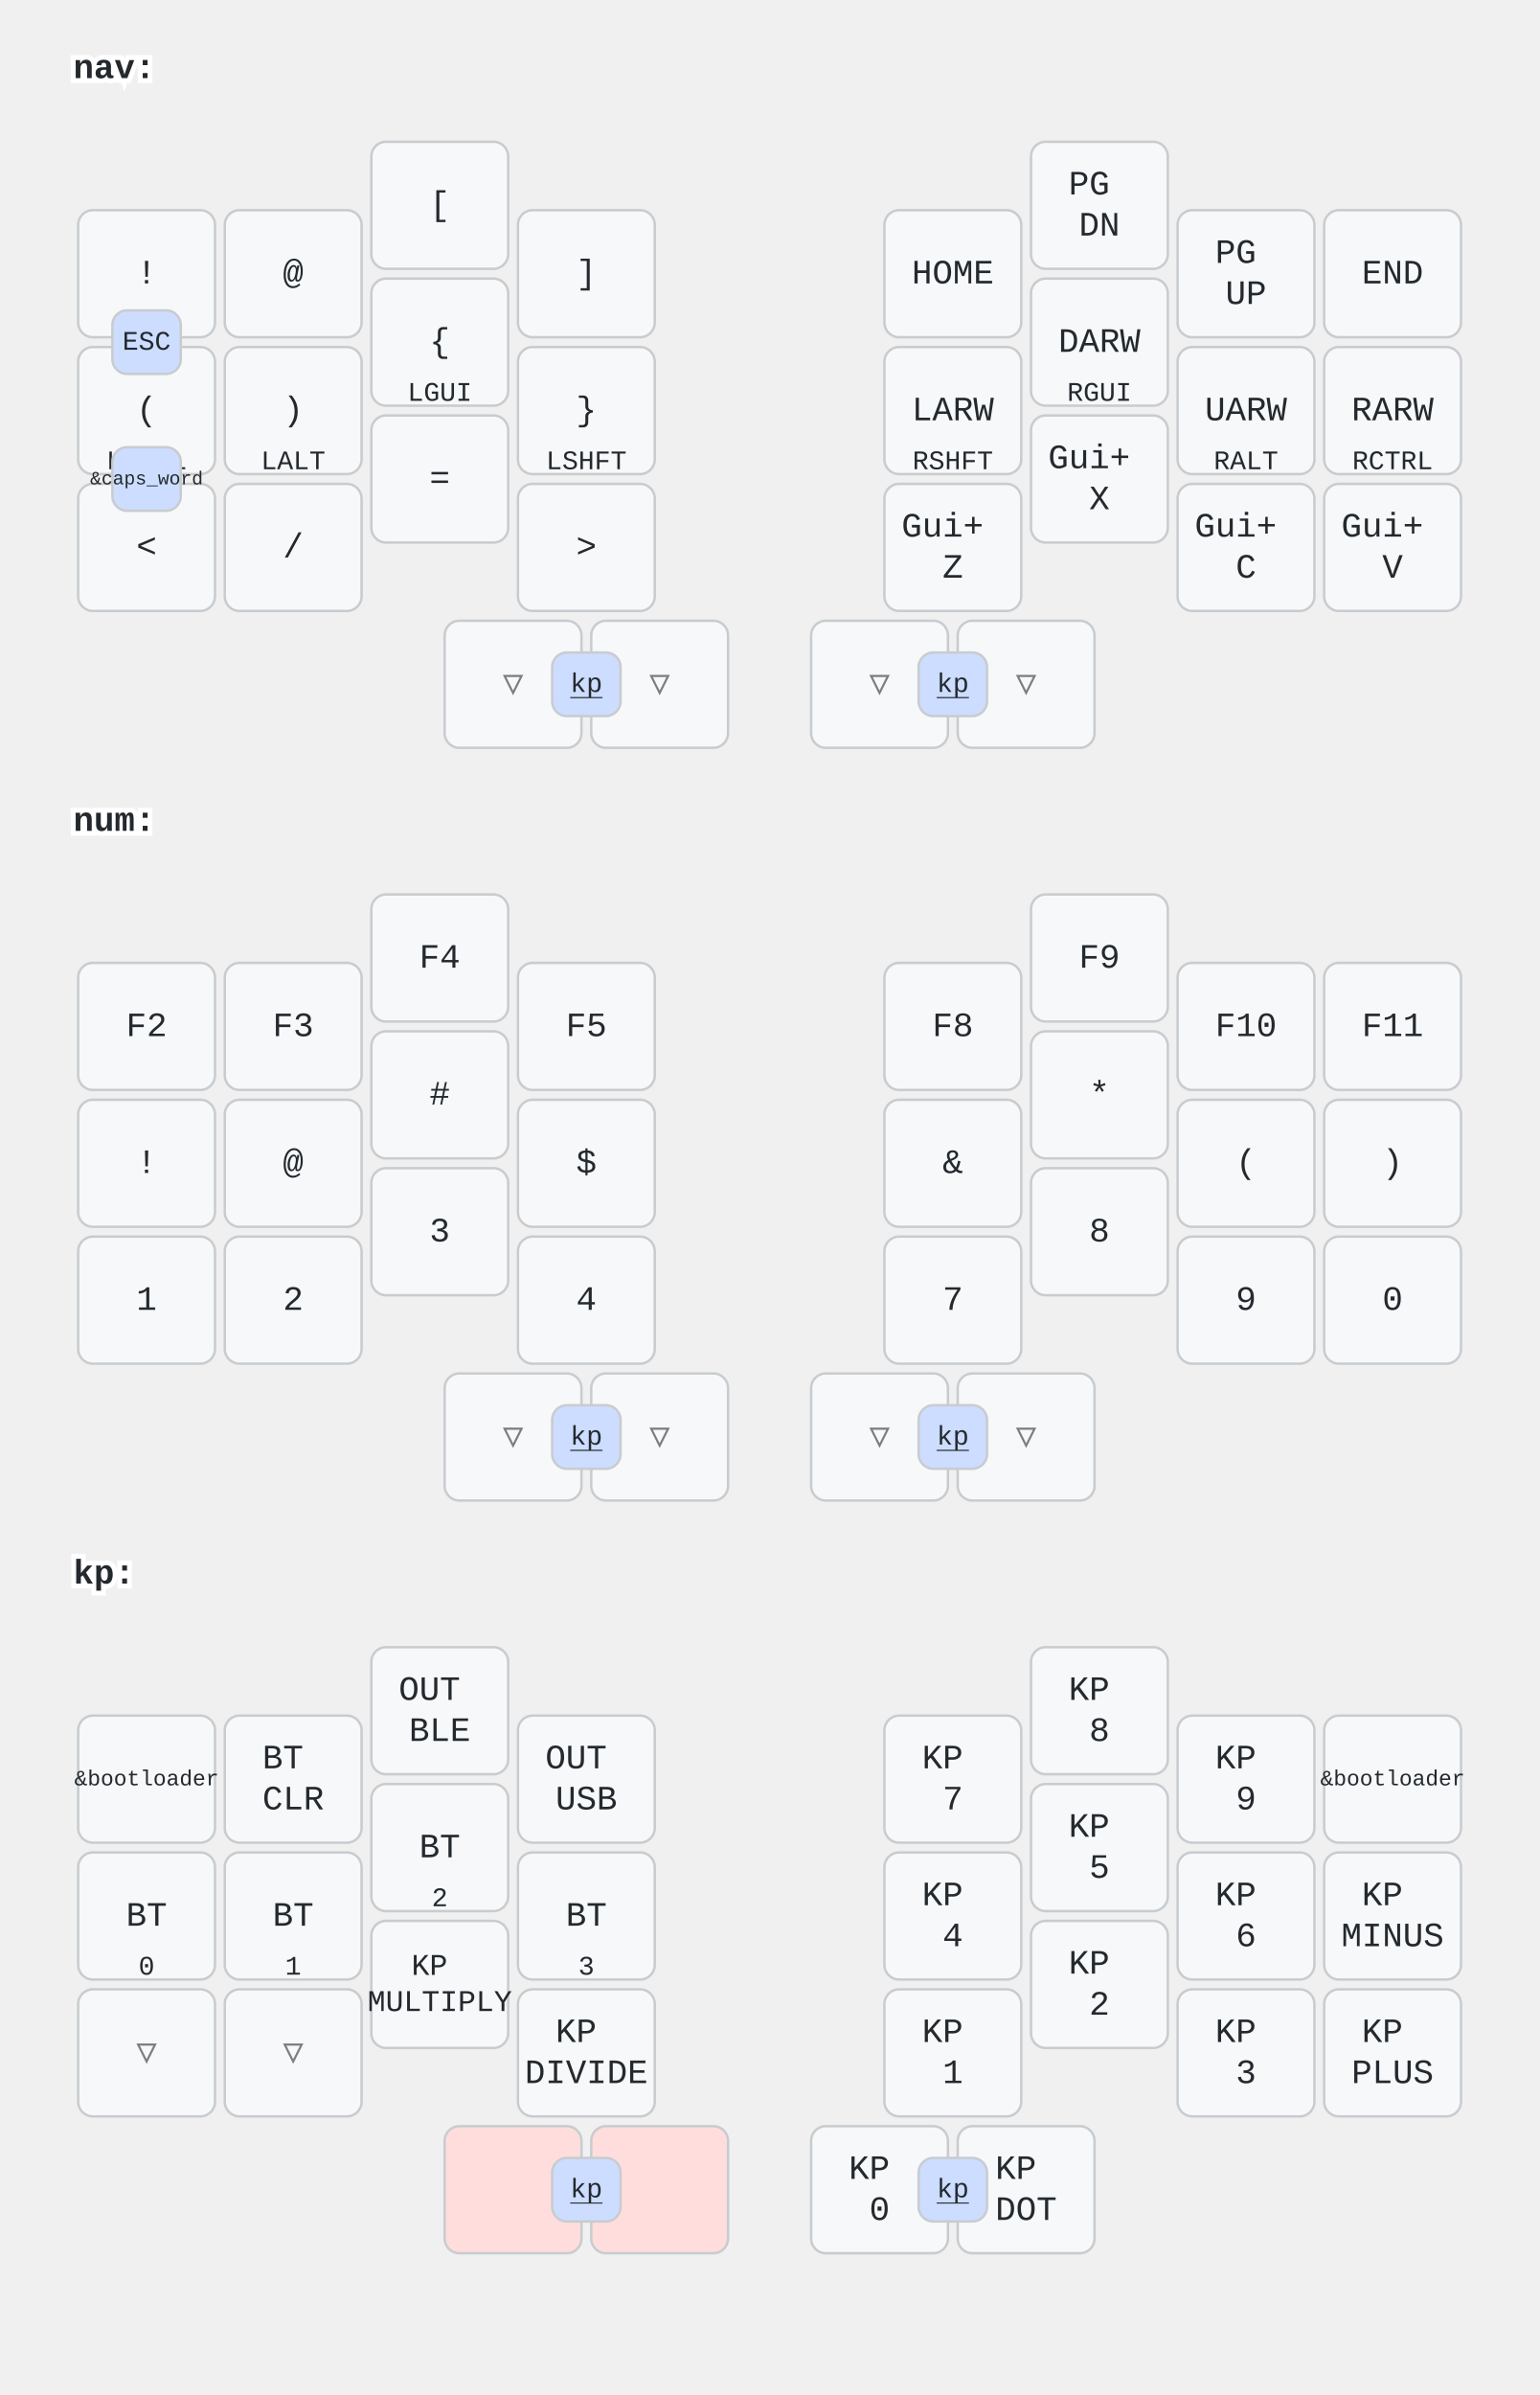
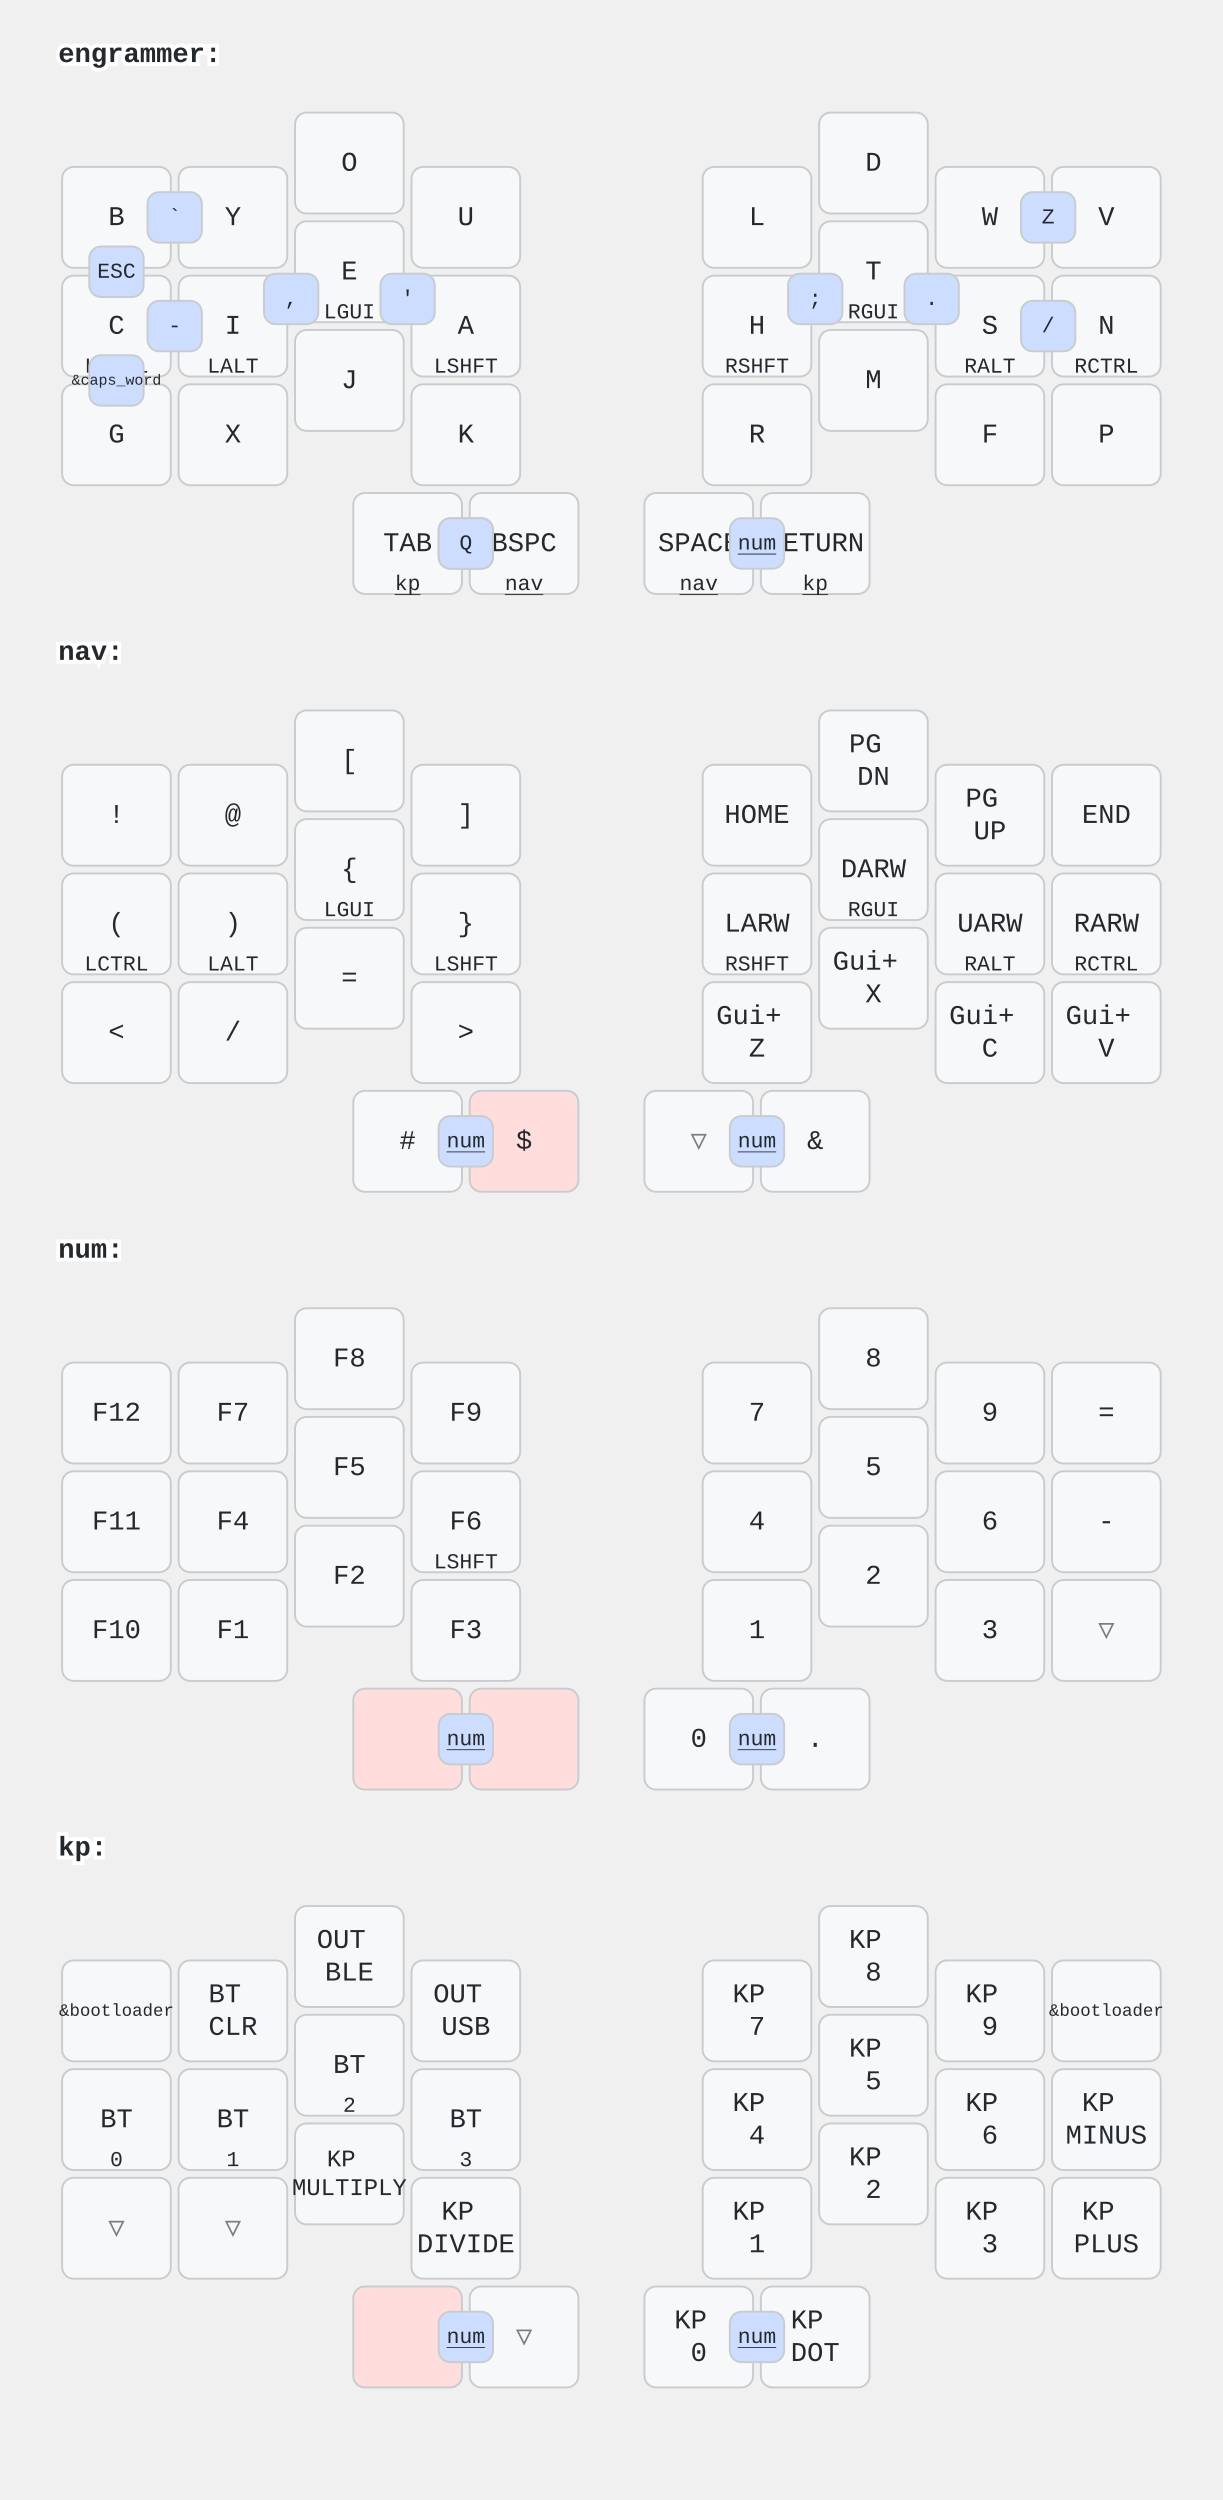
- <svg xmlns="http://www.w3.org/2000/svg" width="630" height="980" viewBox="0 0 630 980" class="keymap">
+ <svg xmlns="http://www.w3.org/2000/svg" width="630" height="1288" viewBox="0 0 630 1288" class="keymap">
  <style>/* inherit to force styles through use tags */
svg path {
    fill: inherit;
}

/* font and background color specifications */
svg.keymap {
    font-family: SFMono-Regular,Consolas,Liberation Mono,Menlo,monospace;
    font-size: 14px;
    font-kerning: normal;
    text-rendering: optimizeLegibility;
    fill: #24292e;
}

/* default key styling */
rect.key {
    fill: #f6f8fa;
}

rect.key, rect.combo {
    stroke: #c9cccf;
    stroke-width: 1;
}

/* default key side styling, only used is draw_key_sides is set */
rect.side {
    filter: brightness(90%);
}

/* color accent for combo boxes */
rect.combo, rect.combo-separate {
    fill: #cdf;
}

/* color accent for held keys */
rect.held, rect.combo.held {
    fill: #fdd;
}

/* color accent for ghost (optional) keys */
rect.ghost, rect.combo.ghost {
    stroke-dasharray: 4, 4;
    stroke-width: 2;
}

text {
    text-anchor: middle;
    dominant-baseline: middle;
}

/* styling for layer labels */
text.label {
    font-weight: bold;
    text-anchor: start;
    stroke: white;
    stroke-width: 4;
    paint-order: stroke;
}

/* styling for optional footer */
text.footer {
    text-anchor: end;
    dominant-baseline: auto;
    stroke: white;
    stroke-width: 4;
    paint-order: stroke;
}

/* styling for combo tap, and key hold/shifted label text */
text.combo, text.hold, text.shifted {
    font-size: 11px;
}

text.hold {
    text-anchor: middle;
    dominant-baseline: auto;
}

text.shifted {
    text-anchor: middle;
    dominant-baseline: hanging;
}

text.layer-activator {
    text-decoration: underline;
}

/* styling for hold/shifted label text in combo box */
text.combo.hold, text.combo.shifted {
    font-size: 8px;
}

/* lighter symbol for transparent keys */
text.trans {
    fill: #7b7e81;
}

/* styling for combo dendrons */
path.combo {
    stroke-width: 1;
    stroke: gray;
    fill: none;
}

/* Start Tabler Icons Cleanup */
/* cannot use height/width with glyphs */
.icon-tabler &gt; path {
    fill: inherit;
    stroke: inherit;
    stroke-width: 2;
}
/* hide tabler's default box */
.icon-tabler &gt; path[stroke="none"][fill="none"] {
    visibility: hidden;
}
/* End Tabler Icons Cleanup */
</style>
-   <g transform="translate(30, 0)" class="layer-nav">
-     <text x="0" y="28" class="label" id="nav">nav:</text>
+   <g transform="translate(30, 0)" class="layer-engrammer">
+     <text x="0" y="28" class="label" id="engrammer">engrammer:</text>
    <g transform="translate(0, 56)">
      <g transform="translate(30, 56)" class="key keypos-0">
        <rect rx="6" ry="6" x="-28" y="-26" width="56" height="52" class="key" />
-         <text x="0" y="0" class="key tap">!</text>
+         <text x="0" y="0" class="key tap">B</text>
      </g>
      <g transform="translate(90, 56)" class="key keypos-1">
        <rect rx="6" ry="6" x="-28" y="-26" width="56" height="52" class="key" />
-         <text x="0" y="0" class="key tap">@</text>
+         <text x="0" y="0" class="key tap">Y</text>
      </g>
      <g transform="translate(150, 28)" class="key keypos-2">
        <rect rx="6" ry="6" x="-28" y="-26" width="56" height="52" class="key" />
-         <text x="0" y="0" class="key tap">[</text>
+         <text x="0" y="0" class="key tap">O</text>
      </g>
      <g transform="translate(210, 56)" class="key keypos-3">
        <rect rx="6" ry="6" x="-28" y="-26" width="56" height="52" class="key" />
-         <text x="0" y="0" class="key tap">]</text>
+         <text x="0" y="0" class="key tap">U</text>
      </g>
      <g transform="translate(360, 56)" class="key keypos-4">
        <rect rx="6" ry="6" x="-28" y="-26" width="56" height="52" class="key" />
-         <text x="0" y="0" class="key tap">HOME</text>
+         <text x="0" y="0" class="key tap">L</text>
      </g>
      <g transform="translate(420, 28)" class="key keypos-5">
        <rect rx="6" ry="6" x="-28" y="-26" width="56" height="52" class="key" />
-         <text x="0" y="0" class="key tap">
-           <tspan x="0" dy="-0.6em">PG</tspan>
-           <tspan x="0" dy="1.2em">DN</tspan>
-         </text>
+         <text x="0" y="0" class="key tap">D</text>
      </g>
      <g transform="translate(480, 56)" class="key keypos-6">
        <rect rx="6" ry="6" x="-28" y="-26" width="56" height="52" class="key" />
-         <text x="0" y="0" class="key tap">
-           <tspan x="0" dy="-0.6em">PG</tspan>
-           <tspan x="0" dy="1.2em">UP</tspan>
-         </text>
+         <text x="0" y="0" class="key tap">W</text>
      </g>
      <g transform="translate(540, 56)" class="key keypos-7">
        <rect rx="6" ry="6" x="-28" y="-26" width="56" height="52" class="key" />
-         <text x="0" y="0" class="key tap">END</text>
+         <text x="0" y="0" class="key tap">V</text>
      </g>
      <g transform="translate(30, 112)" class="key keypos-8">
        <rect rx="6" ry="6" x="-28" y="-26" width="56" height="52" class="key" />
-         <text x="0" y="0" class="key tap">(</text>
+         <text x="0" y="0" class="key tap">C</text>
        <text x="0" y="24" class="key hold">LCTRL</text>
      </g>
      <g transform="translate(90, 112)" class="key keypos-9">
        <rect rx="6" ry="6" x="-28" y="-26" width="56" height="52" class="key" />
-         <text x="0" y="0" class="key tap">)</text>
+         <text x="0" y="0" class="key tap">I</text>
        <text x="0" y="24" class="key hold">LALT</text>
      </g>
      <g transform="translate(150, 84)" class="key keypos-10">
        <rect rx="6" ry="6" x="-28" y="-26" width="56" height="52" class="key" />
-         <text x="0" y="0" class="key tap">{</text>
+         <text x="0" y="0" class="key tap">E</text>
        <text x="0" y="24" class="key hold">LGUI</text>
      </g>
      <g transform="translate(210, 112)" class="key keypos-11">
        <rect rx="6" ry="6" x="-28" y="-26" width="56" height="52" class="key" />
-         <text x="0" y="0" class="key tap">}</text>
+         <text x="0" y="0" class="key tap">A</text>
        <text x="0" y="24" class="key hold">LSHFT</text>
      </g>
      <g transform="translate(360, 112)" class="key keypos-12">
        <rect rx="6" ry="6" x="-28" y="-26" width="56" height="52" class="key" />
-         <text x="0" y="0" class="key tap">LARW</text>
+         <text x="0" y="0" class="key tap">H</text>
        <text x="0" y="24" class="key hold">RSHFT</text>
      </g>
      <g transform="translate(420, 84)" class="key keypos-13">
        <rect rx="6" ry="6" x="-28" y="-26" width="56" height="52" class="key" />
-         <text x="0" y="0" class="key tap">DARW</text>
+         <text x="0" y="0" class="key tap">T</text>
        <text x="0" y="24" class="key hold">RGUI</text>
      </g>
      <g transform="translate(480, 112)" class="key keypos-14">
        <rect rx="6" ry="6" x="-28" y="-26" width="56" height="52" class="key" />
-         <text x="0" y="0" class="key tap">UARW</text>
+         <text x="0" y="0" class="key tap">S</text>
        <text x="0" y="24" class="key hold">RALT</text>
      </g>
      <g transform="translate(540, 112)" class="key keypos-15">
        <rect rx="6" ry="6" x="-28" y="-26" width="56" height="52" class="key" />
-         <text x="0" y="0" class="key tap">RARW</text>
+         <text x="0" y="0" class="key tap">N</text>
        <text x="0" y="24" class="key hold">RCTRL</text>
      </g>
      <g transform="translate(30, 168)" class="key keypos-16">
        <rect rx="6" ry="6" x="-28" y="-26" width="56" height="52" class="key" />
-         <text x="0" y="0" class="key tap">&lt;</text>
+         <text x="0" y="0" class="key tap">G</text>
      </g>
      <g transform="translate(90, 168)" class="key keypos-17">
        <rect rx="6" ry="6" x="-28" y="-26" width="56" height="52" class="key" />
-         <text x="0" y="0" class="key tap">/</text>
+         <text x="0" y="0" class="key tap">X</text>
      </g>
      <g transform="translate(150, 140)" class="key keypos-18">
        <rect rx="6" ry="6" x="-28" y="-26" width="56" height="52" class="key" />
-         <text x="0" y="0" class="key tap">=</text>
+         <text x="0" y="0" class="key tap">J</text>
      </g>
      <g transform="translate(210, 168)" class="key keypos-19">
        <rect rx="6" ry="6" x="-28" y="-26" width="56" height="52" class="key" />
-         <text x="0" y="0" class="key tap">&gt;</text>
+         <text x="0" y="0" class="key tap">K</text>
      </g>
      <g transform="translate(360, 168)" class="key keypos-20">
        <rect rx="6" ry="6" x="-28" y="-26" width="56" height="52" class="key" />
-         <text x="0" y="0" class="key tap">
-           <tspan x="0" dy="-0.6em">Gui+</tspan>
-           <tspan x="0" dy="1.2em">Z</tspan>
-         </text>
+         <text x="0" y="0" class="key tap">R</text>
      </g>
      <g transform="translate(420, 140)" class="key keypos-21">
        <rect rx="6" ry="6" x="-28" y="-26" width="56" height="52" class="key" />
-         <text x="0" y="0" class="key tap">
-           <tspan x="0" dy="-0.6em">Gui+</tspan>
-           <tspan x="0" dy="1.2em">X</tspan>
-         </text>
+         <text x="0" y="0" class="key tap">M</text>
      </g>
      <g transform="translate(480, 168)" class="key keypos-22">
        <rect rx="6" ry="6" x="-28" y="-26" width="56" height="52" class="key" />
-         <text x="0" y="0" class="key tap">
-           <tspan x="0" dy="-0.6em">Gui+</tspan>
-           <tspan x="0" dy="1.2em">C</tspan>
-         </text>
+         <text x="0" y="0" class="key tap">F</text>
      </g>
      <g transform="translate(540, 168)" class="key keypos-23">
        <rect rx="6" ry="6" x="-28" y="-26" width="56" height="52" class="key" />
-         <text x="0" y="0" class="key tap">
-           <tspan x="0" dy="-0.6em">Gui+</tspan>
-           <tspan x="0" dy="1.2em">V</tspan>
-         </text>
-       </g>
-       <g transform="translate(180, 224)" class="key trans keypos-24">
-         <rect rx="6" ry="6" x="-28" y="-26" width="56" height="52" class="key trans" />
-         <text x="0" y="0" class="key trans tap">▽</text>
-       </g>
-       <g transform="translate(240, 224)" class="key trans keypos-25">
-         <rect rx="6" ry="6" x="-28" y="-26" width="56" height="52" class="key trans" />
-         <text x="0" y="0" class="key trans tap">▽</text>
-       </g>
-       <g transform="translate(330, 224)" class="key trans keypos-26">
-         <rect rx="6" ry="6" x="-28" y="-26" width="56" height="52" class="key trans" />
-         <text x="0" y="0" class="key trans tap">▽</text>
-       </g>
-       <g transform="translate(390, 224)" class="key trans keypos-27">
-         <rect rx="6" ry="6" x="-28" y="-26" width="56" height="52" class="key trans" />
-         <text x="0" y="0" class="key trans tap">▽</text>
+         <text x="0" y="0" class="key tap">P</text>
+       </g>
+       <g transform="translate(180, 224)" class="key keypos-24">
+         <rect rx="6" ry="6" x="-28" y="-26" width="56" height="52" class="key" />
+         <text x="0" y="0" class="key tap">TAB</text>
+         <a href="#kp">
+           <text x="0" y="24" class="key hold layer-activator">kp</text>
+         </a>
+       </g>
+       <g transform="translate(240, 224)" class="key keypos-25">
+         <rect rx="6" ry="6" x="-28" y="-26" width="56" height="52" class="key" />
+         <text x="0" y="0" class="key tap">BSPC</text>
+         <a href="#nav">
+           <text x="0" y="24" class="key hold layer-activator">nav</text>
+         </a>
+       </g>
+       <g transform="translate(330, 224)" class="key keypos-26">
+         <rect rx="6" ry="6" x="-28" y="-26" width="56" height="52" class="key" />
+         <text x="0" y="0" class="key tap">SPACE</text>
+         <a href="#nav">
+           <text x="0" y="24" class="key hold layer-activator">nav</text>
+         </a>
+       </g>
+       <g transform="translate(390, 224)" class="key keypos-27">
+         <rect rx="6" ry="6" x="-28" y="-26" width="56" height="52" class="key" />
+         <text x="0" y="0" class="key tap">RETURN</text>
+         <a href="#kp">
+           <text x="0" y="24" class="key hold layer-activator">kp</text>
+         </a>
      </g>
      <g class="combo combopos-0">
        <rect rx="6" ry="6" x="196" y="211" width="28" height="26" class="combo" />
-         <a href="#kp">
-           <text x="210" y="224" class="combo tap layer-activator">kp</text>
+         <a href="#num">
+           <text x="210" y="224" class="combo tap layer-activator">num</text>
        </a>
      </g>
      <g class="combo combopos-1">
        <rect rx="6" ry="6" x="346" y="211" width="28" height="26" class="combo" />
-         <a href="#kp">
-           <text x="360" y="224" class="combo tap layer-activator">kp</text>
+         <a href="#num">
+           <text x="360" y="224" class="combo tap layer-activator">num</text>
        </a>
      </g>
      <g class="combo combopos-2">
        <rect rx="6" ry="6" x="16" y="71" width="28" height="26" class="combo" />
        <text x="30" y="84" class="combo tap">ESC</text>
      </g>
      <g class="combo combopos-3">
        <rect rx="6" ry="6" x="16" y="127" width="28" height="26" class="combo" />
        <text x="30" y="140" class="combo tap">
          <tspan style="font-size: 70%">&amp;caps_word</tspan>
        </text>
      </g>
+       <g class="combo combopos-4">
+         <rect rx="6" ry="6" x="496" y="43" width="28" height="26" class="combo" />
+         <text x="510" y="56" class="combo tap">Z</text>
+       </g>
+       <g class="combo combopos-5">
+         <rect rx="6" ry="6" x="196" y="211" width="28" height="26" class="combo" />
+         <text x="210" y="224" class="combo tap">Q</text>
+       </g>
+       <g class="combo combopos-6">
+         <rect rx="6" ry="6" x="46" y="99" width="28" height="26" class="combo" />
+         <text x="60" y="112" class="combo tap">-</text>
+       </g>
+       <g class="combo combopos-7">
+         <rect rx="6" ry="6" x="106" y="85" width="28" height="26" class="combo" />
+         <text x="120" y="98" class="combo tap">,</text>
+       </g>
+       <g class="combo combopos-8">
+         <rect rx="6" ry="6" x="166" y="85" width="28" height="26" class="combo" />
+         <text x="180" y="98" class="combo tap">'</text>
+       </g>
+       <g class="combo combopos-9">
+         <rect rx="6" ry="6" x="376" y="85" width="28" height="26" class="combo" />
+         <text x="390" y="98" class="combo tap">;</text>
+       </g>
+       <g class="combo combopos-10">
+         <rect rx="6" ry="6" x="436" y="85" width="28" height="26" class="combo" />
+         <text x="450" y="98" class="combo tap">.</text>
+       </g>
+       <g class="combo combopos-11">
+         <rect rx="6" ry="6" x="496" y="99" width="28" height="26" class="combo" />
+         <text x="510" y="112" class="combo tap">/</text>
+       </g>
+       <g class="combo combopos-12">
+         <rect rx="6" ry="6" x="46" y="43" width="28" height="26" class="combo" />
+         <text x="60" y="56" class="combo tap">`</text>
+       </g>
    </g>
  </g>
-   <g transform="translate(30, 308)" class="layer-num">
+   <g transform="translate(30, 308)" class="layer-nav">
+     <text x="0" y="28" class="label" id="nav">nav:</text>
+     <g transform="translate(0, 56)">
+       <g transform="translate(30, 56)" class="key keypos-0">
+         <rect rx="6" ry="6" x="-28" y="-26" width="56" height="52" class="key" />
+         <text x="0" y="0" class="key tap">!</text>
+       </g>
+       <g transform="translate(90, 56)" class="key keypos-1">
+         <rect rx="6" ry="6" x="-28" y="-26" width="56" height="52" class="key" />
+         <text x="0" y="0" class="key tap">@</text>
+       </g>
+       <g transform="translate(150, 28)" class="key keypos-2">
+         <rect rx="6" ry="6" x="-28" y="-26" width="56" height="52" class="key" />
+         <text x="0" y="0" class="key tap">[</text>
+       </g>
+       <g transform="translate(210, 56)" class="key keypos-3">
+         <rect rx="6" ry="6" x="-28" y="-26" width="56" height="52" class="key" />
+         <text x="0" y="0" class="key tap">]</text>
+       </g>
+       <g transform="translate(360, 56)" class="key keypos-4">
+         <rect rx="6" ry="6" x="-28" y="-26" width="56" height="52" class="key" />
+         <text x="0" y="0" class="key tap">HOME</text>
+       </g>
+       <g transform="translate(420, 28)" class="key keypos-5">
+         <rect rx="6" ry="6" x="-28" y="-26" width="56" height="52" class="key" />
+         <text x="0" y="0" class="key tap">
+           <tspan x="0" dy="-0.6em">PG</tspan>
+           <tspan x="0" dy="1.2em">DN</tspan>
+         </text>
+       </g>
+       <g transform="translate(480, 56)" class="key keypos-6">
+         <rect rx="6" ry="6" x="-28" y="-26" width="56" height="52" class="key" />
+         <text x="0" y="0" class="key tap">
+           <tspan x="0" dy="-0.6em">PG</tspan>
+           <tspan x="0" dy="1.2em">UP</tspan>
+         </text>
+       </g>
+       <g transform="translate(540, 56)" class="key keypos-7">
+         <rect rx="6" ry="6" x="-28" y="-26" width="56" height="52" class="key" />
+         <text x="0" y="0" class="key tap">END</text>
+       </g>
+       <g transform="translate(30, 112)" class="key keypos-8">
+         <rect rx="6" ry="6" x="-28" y="-26" width="56" height="52" class="key" />
+         <text x="0" y="0" class="key tap">(</text>
+         <text x="0" y="24" class="key hold">LCTRL</text>
+       </g>
+       <g transform="translate(90, 112)" class="key keypos-9">
+         <rect rx="6" ry="6" x="-28" y="-26" width="56" height="52" class="key" />
+         <text x="0" y="0" class="key tap">)</text>
+         <text x="0" y="24" class="key hold">LALT</text>
+       </g>
+       <g transform="translate(150, 84)" class="key keypos-10">
+         <rect rx="6" ry="6" x="-28" y="-26" width="56" height="52" class="key" />
+         <text x="0" y="0" class="key tap">{</text>
+         <text x="0" y="24" class="key hold">LGUI</text>
+       </g>
+       <g transform="translate(210, 112)" class="key keypos-11">
+         <rect rx="6" ry="6" x="-28" y="-26" width="56" height="52" class="key" />
+         <text x="0" y="0" class="key tap">}</text>
+         <text x="0" y="24" class="key hold">LSHFT</text>
+       </g>
+       <g transform="translate(360, 112)" class="key keypos-12">
+         <rect rx="6" ry="6" x="-28" y="-26" width="56" height="52" class="key" />
+         <text x="0" y="0" class="key tap">LARW</text>
+         <text x="0" y="24" class="key hold">RSHFT</text>
+       </g>
+       <g transform="translate(420, 84)" class="key keypos-13">
+         <rect rx="6" ry="6" x="-28" y="-26" width="56" height="52" class="key" />
+         <text x="0" y="0" class="key tap">DARW</text>
+         <text x="0" y="24" class="key hold">RGUI</text>
+       </g>
+       <g transform="translate(480, 112)" class="key keypos-14">
+         <rect rx="6" ry="6" x="-28" y="-26" width="56" height="52" class="key" />
+         <text x="0" y="0" class="key tap">UARW</text>
+         <text x="0" y="24" class="key hold">RALT</text>
+       </g>
+       <g transform="translate(540, 112)" class="key keypos-15">
+         <rect rx="6" ry="6" x="-28" y="-26" width="56" height="52" class="key" />
+         <text x="0" y="0" class="key tap">RARW</text>
+         <text x="0" y="24" class="key hold">RCTRL</text>
+       </g>
+       <g transform="translate(30, 168)" class="key keypos-16">
+         <rect rx="6" ry="6" x="-28" y="-26" width="56" height="52" class="key" />
+         <text x="0" y="0" class="key tap">&lt;</text>
+       </g>
+       <g transform="translate(90, 168)" class="key keypos-17">
+         <rect rx="6" ry="6" x="-28" y="-26" width="56" height="52" class="key" />
+         <text x="0" y="0" class="key tap">/</text>
+       </g>
+       <g transform="translate(150, 140)" class="key keypos-18">
+         <rect rx="6" ry="6" x="-28" y="-26" width="56" height="52" class="key" />
+         <text x="0" y="0" class="key tap">=</text>
+       </g>
+       <g transform="translate(210, 168)" class="key keypos-19">
+         <rect rx="6" ry="6" x="-28" y="-26" width="56" height="52" class="key" />
+         <text x="0" y="0" class="key tap">&gt;</text>
+       </g>
+       <g transform="translate(360, 168)" class="key keypos-20">
+         <rect rx="6" ry="6" x="-28" y="-26" width="56" height="52" class="key" />
+         <text x="0" y="0" class="key tap">
+           <tspan x="0" dy="-0.6em">Gui+</tspan>
+           <tspan x="0" dy="1.2em">Z</tspan>
+         </text>
+       </g>
+       <g transform="translate(420, 140)" class="key keypos-21">
+         <rect rx="6" ry="6" x="-28" y="-26" width="56" height="52" class="key" />
+         <text x="0" y="0" class="key tap">
+           <tspan x="0" dy="-0.6em">Gui+</tspan>
+           <tspan x="0" dy="1.2em">X</tspan>
+         </text>
+       </g>
+       <g transform="translate(480, 168)" class="key keypos-22">
+         <rect rx="6" ry="6" x="-28" y="-26" width="56" height="52" class="key" />
+         <text x="0" y="0" class="key tap">
+           <tspan x="0" dy="-0.6em">Gui+</tspan>
+           <tspan x="0" dy="1.2em">C</tspan>
+         </text>
+       </g>
+       <g transform="translate(540, 168)" class="key keypos-23">
+         <rect rx="6" ry="6" x="-28" y="-26" width="56" height="52" class="key" />
+         <text x="0" y="0" class="key tap">
+           <tspan x="0" dy="-0.6em">Gui+</tspan>
+           <tspan x="0" dy="1.2em">V</tspan>
+         </text>
+       </g>
+       <g transform="translate(180, 224)" class="key keypos-24">
+         <rect rx="6" ry="6" x="-28" y="-26" width="56" height="52" class="key" />
+         <text x="0" y="0" class="key tap">#</text>
+       </g>
+       <g transform="translate(240, 224)" class="key held keypos-25">
+         <rect rx="6" ry="6" x="-28" y="-26" width="56" height="52" class="key held" />
+         <text x="0" y="0" class="key held tap">$</text>
+       </g>
+       <g transform="translate(330, 224)" class="key trans keypos-26">
+         <rect rx="6" ry="6" x="-28" y="-26" width="56" height="52" class="key trans" />
+         <text x="0" y="0" class="key trans tap">▽</text>
+       </g>
+       <g transform="translate(390, 224)" class="key keypos-27">
+         <rect rx="6" ry="6" x="-28" y="-26" width="56" height="52" class="key" />
+         <text x="0" y="0" class="key tap">&amp;</text>
+       </g>
+       <g class="combo combopos-0">
+         <rect rx="6" ry="6" x="196" y="211" width="28" height="26" class="combo" />
+         <a href="#num">
+           <text x="210" y="224" class="combo tap layer-activator">num</text>
+         </a>
+       </g>
+       <g class="combo combopos-1">
+         <rect rx="6" ry="6" x="346" y="211" width="28" height="26" class="combo" />
+         <a href="#num">
+           <text x="360" y="224" class="combo tap layer-activator">num</text>
+         </a>
+       </g>
+     </g>
+   </g>
+   <g transform="translate(30, 616)" class="layer-num">
    <text x="0" y="28" class="label" id="num">num:</text>
    <g transform="translate(0, 56)">
      <g transform="translate(30, 56)" class="key keypos-0">
        <rect rx="6" ry="6" x="-28" y="-26" width="56" height="52" class="key" />
+         <text x="0" y="0" class="key tap">F12</text>
+       </g>
+       <g transform="translate(90, 56)" class="key keypos-1">
+         <rect rx="6" ry="6" x="-28" y="-26" width="56" height="52" class="key" />
+         <text x="0" y="0" class="key tap">F7</text>
+       </g>
+       <g transform="translate(150, 28)" class="key keypos-2">
+         <rect rx="6" ry="6" x="-28" y="-26" width="56" height="52" class="key" />
+         <text x="0" y="0" class="key tap">F8</text>
+       </g>
+       <g transform="translate(210, 56)" class="key keypos-3">
+         <rect rx="6" ry="6" x="-28" y="-26" width="56" height="52" class="key" />
+         <text x="0" y="0" class="key tap">F9</text>
+       </g>
+       <g transform="translate(360, 56)" class="key keypos-4">
+         <rect rx="6" ry="6" x="-28" y="-26" width="56" height="52" class="key" />
+         <text x="0" y="0" class="key tap">7</text>
+       </g>
+       <g transform="translate(420, 28)" class="key keypos-5">
+         <rect rx="6" ry="6" x="-28" y="-26" width="56" height="52" class="key" />
+         <text x="0" y="0" class="key tap">8</text>
+       </g>
+       <g transform="translate(480, 56)" class="key keypos-6">
+         <rect rx="6" ry="6" x="-28" y="-26" width="56" height="52" class="key" />
+         <text x="0" y="0" class="key tap">9</text>
+       </g>
+       <g transform="translate(540, 56)" class="key keypos-7">
+         <rect rx="6" ry="6" x="-28" y="-26" width="56" height="52" class="key" />
+         <text x="0" y="0" class="key tap">=</text>
+       </g>
+       <g transform="translate(30, 112)" class="key keypos-8">
+         <rect rx="6" ry="6" x="-28" y="-26" width="56" height="52" class="key" />
+         <text x="0" y="0" class="key tap">F11</text>
+       </g>
+       <g transform="translate(90, 112)" class="key keypos-9">
+         <rect rx="6" ry="6" x="-28" y="-26" width="56" height="52" class="key" />
+         <text x="0" y="0" class="key tap">F4</text>
+       </g>
+       <g transform="translate(150, 84)" class="key keypos-10">
+         <rect rx="6" ry="6" x="-28" y="-26" width="56" height="52" class="key" />
+         <text x="0" y="0" class="key tap">F5</text>
+       </g>
+       <g transform="translate(210, 112)" class="key keypos-11">
+         <rect rx="6" ry="6" x="-28" y="-26" width="56" height="52" class="key" />
+         <text x="0" y="0" class="key tap">F6</text>
+         <text x="0" y="24" class="key hold">LSHFT</text>
+       </g>
+       <g transform="translate(360, 112)" class="key keypos-12">
+         <rect rx="6" ry="6" x="-28" y="-26" width="56" height="52" class="key" />
+         <text x="0" y="0" class="key tap">4</text>
+       </g>
+       <g transform="translate(420, 84)" class="key keypos-13">
+         <rect rx="6" ry="6" x="-28" y="-26" width="56" height="52" class="key" />
+         <text x="0" y="0" class="key tap">5</text>
+       </g>
+       <g transform="translate(480, 112)" class="key keypos-14">
+         <rect rx="6" ry="6" x="-28" y="-26" width="56" height="52" class="key" />
+         <text x="0" y="0" class="key tap">6</text>
+       </g>
+       <g transform="translate(540, 112)" class="key keypos-15">
+         <rect rx="6" ry="6" x="-28" y="-26" width="56" height="52" class="key" />
+         <text x="0" y="0" class="key tap">-</text>
+       </g>
+       <g transform="translate(30, 168)" class="key keypos-16">
+         <rect rx="6" ry="6" x="-28" y="-26" width="56" height="52" class="key" />
+         <text x="0" y="0" class="key tap">F10</text>
+       </g>
+       <g transform="translate(90, 168)" class="key keypos-17">
+         <rect rx="6" ry="6" x="-28" y="-26" width="56" height="52" class="key" />
+         <text x="0" y="0" class="key tap">F1</text>
+       </g>
+       <g transform="translate(150, 140)" class="key keypos-18">
+         <rect rx="6" ry="6" x="-28" y="-26" width="56" height="52" class="key" />
        <text x="0" y="0" class="key tap">F2</text>
      </g>
-       <g transform="translate(90, 56)" class="key keypos-1">
+       <g transform="translate(210, 168)" class="key keypos-19">
        <rect rx="6" ry="6" x="-28" y="-26" width="56" height="52" class="key" />
        <text x="0" y="0" class="key tap">F3</text>
      </g>
-       <g transform="translate(150, 28)" class="key keypos-2">
-         <rect rx="6" ry="6" x="-28" y="-26" width="56" height="52" class="key" />
-         <text x="0" y="0" class="key tap">F4</text>
-       </g>
-       <g transform="translate(210, 56)" class="key keypos-3">
-         <rect rx="6" ry="6" x="-28" y="-26" width="56" height="52" class="key" />
-         <text x="0" y="0" class="key tap">F5</text>
-       </g>
-       <g transform="translate(360, 56)" class="key keypos-4">
-         <rect rx="6" ry="6" x="-28" y="-26" width="56" height="52" class="key" />
-         <text x="0" y="0" class="key tap">F8</text>
-       </g>
-       <g transform="translate(420, 28)" class="key keypos-5">
-         <rect rx="6" ry="6" x="-28" y="-26" width="56" height="52" class="key" />
-         <text x="0" y="0" class="key tap">F9</text>
-       </g>
-       <g transform="translate(480, 56)" class="key keypos-6">
-         <rect rx="6" ry="6" x="-28" y="-26" width="56" height="52" class="key" />
-         <text x="0" y="0" class="key tap">F10</text>
-       </g>
-       <g transform="translate(540, 56)" class="key keypos-7">
-         <rect rx="6" ry="6" x="-28" y="-26" width="56" height="52" class="key" />
-         <text x="0" y="0" class="key tap">F11</text>
-       </g>
-       <g transform="translate(30, 112)" class="key keypos-8">
-         <rect rx="6" ry="6" x="-28" y="-26" width="56" height="52" class="key" />
-         <text x="0" y="0" class="key tap">!</text>
-       </g>
-       <g transform="translate(90, 112)" class="key keypos-9">
-         <rect rx="6" ry="6" x="-28" y="-26" width="56" height="52" class="key" />
-         <text x="0" y="0" class="key tap">@</text>
-       </g>
-       <g transform="translate(150, 84)" class="key keypos-10">
-         <rect rx="6" ry="6" x="-28" y="-26" width="56" height="52" class="key" />
-         <text x="0" y="0" class="key tap">#</text>
-       </g>
-       <g transform="translate(210, 112)" class="key keypos-11">
-         <rect rx="6" ry="6" x="-28" y="-26" width="56" height="52" class="key" />
-         <text x="0" y="0" class="key tap">$</text>
-       </g>
-       <g transform="translate(360, 112)" class="key keypos-12">
-         <rect rx="6" ry="6" x="-28" y="-26" width="56" height="52" class="key" />
-         <text x="0" y="0" class="key tap">&amp;</text>
-       </g>
-       <g transform="translate(420, 84)" class="key keypos-13">
-         <rect rx="6" ry="6" x="-28" y="-26" width="56" height="52" class="key" />
-         <text x="0" y="0" class="key tap">*</text>
-       </g>
-       <g transform="translate(480, 112)" class="key keypos-14">
-         <rect rx="6" ry="6" x="-28" y="-26" width="56" height="52" class="key" />
-         <text x="0" y="0" class="key tap">(</text>
-       </g>
-       <g transform="translate(540, 112)" class="key keypos-15">
-         <rect rx="6" ry="6" x="-28" y="-26" width="56" height="52" class="key" />
-         <text x="0" y="0" class="key tap">)</text>
-       </g>
-       <g transform="translate(30, 168)" class="key keypos-16">
+       <g transform="translate(360, 168)" class="key keypos-20">
        <rect rx="6" ry="6" x="-28" y="-26" width="56" height="52" class="key" />
        <text x="0" y="0" class="key tap">1</text>
      </g>
-       <g transform="translate(90, 168)" class="key keypos-17">
+       <g transform="translate(420, 140)" class="key keypos-21">
        <rect rx="6" ry="6" x="-28" y="-26" width="56" height="52" class="key" />
        <text x="0" y="0" class="key tap">2</text>
      </g>
-       <g transform="translate(150, 140)" class="key keypos-18">
+       <g transform="translate(480, 168)" class="key keypos-22">
        <rect rx="6" ry="6" x="-28" y="-26" width="56" height="52" class="key" />
        <text x="0" y="0" class="key tap">3</text>
      </g>
-       <g transform="translate(210, 168)" class="key keypos-19">
-         <rect rx="6" ry="6" x="-28" y="-26" width="56" height="52" class="key" />
-         <text x="0" y="0" class="key tap">4</text>
-       </g>
-       <g transform="translate(360, 168)" class="key keypos-20">
-         <rect rx="6" ry="6" x="-28" y="-26" width="56" height="52" class="key" />
-         <text x="0" y="0" class="key tap">7</text>
-       </g>
-       <g transform="translate(420, 140)" class="key keypos-21">
-         <rect rx="6" ry="6" x="-28" y="-26" width="56" height="52" class="key" />
-         <text x="0" y="0" class="key tap">8</text>
-       </g>
-       <g transform="translate(480, 168)" class="key keypos-22">
-         <rect rx="6" ry="6" x="-28" y="-26" width="56" height="52" class="key" />
-         <text x="0" y="0" class="key tap">9</text>
-       </g>
-       <g transform="translate(540, 168)" class="key keypos-23">
-         <rect rx="6" ry="6" x="-28" y="-26" width="56" height="52" class="key" />
-         <text x="0" y="0" class="key tap">0</text>
-       </g>
-       <g transform="translate(180, 224)" class="key trans keypos-24">
+       <g transform="translate(540, 168)" class="key trans keypos-23">
        <rect rx="6" ry="6" x="-28" y="-26" width="56" height="52" class="key trans" />
        <text x="0" y="0" class="key trans tap">▽</text>
+       </g>
+       <g transform="translate(180, 224)" class="key held keypos-24">
+         <rect rx="6" ry="6" x="-28" y="-26" width="56" height="52" class="key held" />
+       </g>
+       <g transform="translate(240, 224)" class="key held keypos-25">
+         <rect rx="6" ry="6" x="-28" y="-26" width="56" height="52" class="key held" />
+       </g>
+       <g transform="translate(330, 224)" class="key keypos-26">
+         <rect rx="6" ry="6" x="-28" y="-26" width="56" height="52" class="key" />
+         <text x="0" y="0" class="key tap">0</text>
+       </g>
+       <g transform="translate(390, 224)" class="key keypos-27">
+         <rect rx="6" ry="6" x="-28" y="-26" width="56" height="52" class="key" />
+         <text x="0" y="0" class="key tap">.</text>
+       </g>
+       <g class="combo combopos-0">
+         <rect rx="6" ry="6" x="196" y="211" width="28" height="26" class="combo" />
+         <a href="#num">
+           <text x="210" y="224" class="combo tap layer-activator">num</text>
+         </a>
+       </g>
+       <g class="combo combopos-1">
+         <rect rx="6" ry="6" x="346" y="211" width="28" height="26" class="combo" />
+         <a href="#num">
+           <text x="360" y="224" class="combo tap layer-activator">num</text>
+         </a>
+       </g>
+     </g>
+   </g>
+   <g transform="translate(30, 924)" class="layer-kp">
+     <text x="0" y="28" class="label" id="kp">kp:</text>
+     <g transform="translate(0, 56)">
+       <g transform="translate(30, 56)" class="key keypos-0">
+         <rect rx="6" ry="6" x="-28" y="-26" width="56" height="52" class="key" />
+         <text x="0" y="0" class="key tap">
+           <tspan style="font-size: 64%">&amp;bootloader</tspan>
+         </text>
+       </g>
+       <g transform="translate(90, 56)" class="key keypos-1">
+         <rect rx="6" ry="6" x="-28" y="-26" width="56" height="52" class="key" />
+         <text x="0" y="0" class="key tap">
+           <tspan x="0" dy="-0.6em">BT</tspan>
+           <tspan x="0" dy="1.2em">CLR</tspan>
+         </text>
+       </g>
+       <g transform="translate(150, 28)" class="key keypos-2">
+         <rect rx="6" ry="6" x="-28" y="-26" width="56" height="52" class="key" />
+         <text x="0" y="0" class="key tap">
+           <tspan x="0" dy="-0.6em">OUT</tspan>
+           <tspan x="0" dy="1.2em">BLE</tspan>
+         </text>
+       </g>
+       <g transform="translate(210, 56)" class="key keypos-3">
+         <rect rx="6" ry="6" x="-28" y="-26" width="56" height="52" class="key" />
+         <text x="0" y="0" class="key tap">
+           <tspan x="0" dy="-0.6em">OUT</tspan>
+           <tspan x="0" dy="1.2em">USB</tspan>
+         </text>
+       </g>
+       <g transform="translate(360, 56)" class="key keypos-4">
+         <rect rx="6" ry="6" x="-28" y="-26" width="56" height="52" class="key" />
+         <text x="0" y="0" class="key tap">
+           <tspan x="0" dy="-0.6em">KP</tspan>
+           <tspan x="0" dy="1.2em">7</tspan>
+         </text>
+       </g>
+       <g transform="translate(420, 28)" class="key keypos-5">
+         <rect rx="6" ry="6" x="-28" y="-26" width="56" height="52" class="key" />
+         <text x="0" y="0" class="key tap">
+           <tspan x="0" dy="-0.6em">KP</tspan>
+           <tspan x="0" dy="1.2em">8</tspan>
+         </text>
+       </g>
+       <g transform="translate(480, 56)" class="key keypos-6">
+         <rect rx="6" ry="6" x="-28" y="-26" width="56" height="52" class="key" />
+         <text x="0" y="0" class="key tap">
+           <tspan x="0" dy="-0.6em">KP</tspan>
+           <tspan x="0" dy="1.2em">9</tspan>
+         </text>
+       </g>
+       <g transform="translate(540, 56)" class="key keypos-7">
+         <rect rx="6" ry="6" x="-28" y="-26" width="56" height="52" class="key" />
+         <text x="0" y="0" class="key tap">
+           <tspan style="font-size: 64%">&amp;bootloader</tspan>
+         </text>
+       </g>
+       <g transform="translate(30, 112)" class="key keypos-8">
+         <rect rx="6" ry="6" x="-28" y="-26" width="56" height="52" class="key" />
+         <text x="0" y="0" class="key tap">BT</text>
+         <text x="0" y="24" class="key hold">0</text>
+       </g>
+       <g transform="translate(90, 112)" class="key keypos-9">
+         <rect rx="6" ry="6" x="-28" y="-26" width="56" height="52" class="key" />
+         <text x="0" y="0" class="key tap">BT</text>
+         <text x="0" y="24" class="key hold">1</text>
+       </g>
+       <g transform="translate(150, 84)" class="key keypos-10">
+         <rect rx="6" ry="6" x="-28" y="-26" width="56" height="52" class="key" />
+         <text x="0" y="0" class="key tap">BT</text>
+         <text x="0" y="24" class="key hold">2</text>
+       </g>
+       <g transform="translate(210, 112)" class="key keypos-11">
+         <rect rx="6" ry="6" x="-28" y="-26" width="56" height="52" class="key" />
+         <text x="0" y="0" class="key tap">BT</text>
+         <text x="0" y="24" class="key hold">3</text>
+       </g>
+       <g transform="translate(360, 112)" class="key keypos-12">
+         <rect rx="6" ry="6" x="-28" y="-26" width="56" height="52" class="key" />
+         <text x="0" y="0" class="key tap">
+           <tspan x="0" dy="-0.6em">KP</tspan>
+           <tspan x="0" dy="1.2em">4</tspan>
+         </text>
+       </g>
+       <g transform="translate(420, 84)" class="key keypos-13">
+         <rect rx="6" ry="6" x="-28" y="-26" width="56" height="52" class="key" />
+         <text x="0" y="0" class="key tap">
+           <tspan x="0" dy="-0.6em">KP</tspan>
+           <tspan x="0" dy="1.2em">5</tspan>
+         </text>
+       </g>
+       <g transform="translate(480, 112)" class="key keypos-14">
+         <rect rx="6" ry="6" x="-28" y="-26" width="56" height="52" class="key" />
+         <text x="0" y="0" class="key tap">
+           <tspan x="0" dy="-0.6em">KP</tspan>
+           <tspan x="0" dy="1.2em">6</tspan>
+         </text>
+       </g>
+       <g transform="translate(540, 112)" class="key keypos-15">
+         <rect rx="6" ry="6" x="-28" y="-26" width="56" height="52" class="key" />
+         <text x="0" y="0" class="key tap">
+           <tspan x="0" dy="-0.6em">KP</tspan>
+           <tspan x="0" dy="1.2em">MINUS</tspan>
+         </text>
+       </g>
+       <g transform="translate(30, 168)" class="key trans keypos-16">
+         <rect rx="6" ry="6" x="-28" y="-26" width="56" height="52" class="key trans" />
+         <text x="0" y="0" class="key trans tap">▽</text>
+       </g>
+       <g transform="translate(90, 168)" class="key trans keypos-17">
+         <rect rx="6" ry="6" x="-28" y="-26" width="56" height="52" class="key trans" />
+         <text x="0" y="0" class="key trans tap">▽</text>
+       </g>
+       <g transform="translate(150, 140)" class="key keypos-18">
+         <rect rx="6" ry="6" x="-28" y="-26" width="56" height="52" class="key" />
+         <text x="0" y="0" class="key tap">
+           <tspan x="0" dy="-0.6em" style="font-size: 88%">KP</tspan>
+           <tspan x="0" dy="1.2em" style="font-size: 88%">MULTIPLY</tspan>
+         </text>
+       </g>
+       <g transform="translate(210, 168)" class="key keypos-19">
+         <rect rx="6" ry="6" x="-28" y="-26" width="56" height="52" class="key" />
+         <text x="0" y="0" class="key tap">
+           <tspan x="0" dy="-0.6em">KP</tspan>
+           <tspan x="0" dy="1.2em">DIVIDE</tspan>
+         </text>
+       </g>
+       <g transform="translate(360, 168)" class="key keypos-20">
+         <rect rx="6" ry="6" x="-28" y="-26" width="56" height="52" class="key" />
+         <text x="0" y="0" class="key tap">
+           <tspan x="0" dy="-0.6em">KP</tspan>
+           <tspan x="0" dy="1.2em">1</tspan>
+         </text>
+       </g>
+       <g transform="translate(420, 140)" class="key keypos-21">
+         <rect rx="6" ry="6" x="-28" y="-26" width="56" height="52" class="key" />
+         <text x="0" y="0" class="key tap">
+           <tspan x="0" dy="-0.6em">KP</tspan>
+           <tspan x="0" dy="1.2em">2</tspan>
+         </text>
+       </g>
+       <g transform="translate(480, 168)" class="key keypos-22">
+         <rect rx="6" ry="6" x="-28" y="-26" width="56" height="52" class="key" />
+         <text x="0" y="0" class="key tap">
+           <tspan x="0" dy="-0.6em">KP</tspan>
+           <tspan x="0" dy="1.2em">3</tspan>
+         </text>
+       </g>
+       <g transform="translate(540, 168)" class="key keypos-23">
+         <rect rx="6" ry="6" x="-28" y="-26" width="56" height="52" class="key" />
+         <text x="0" y="0" class="key tap">
+           <tspan x="0" dy="-0.6em">KP</tspan>
+           <tspan x="0" dy="1.2em">PLUS</tspan>
+         </text>
+       </g>
+       <g transform="translate(180, 224)" class="key held keypos-24">
+         <rect rx="6" ry="6" x="-28" y="-26" width="56" height="52" class="key held" />
      </g>
      <g transform="translate(240, 224)" class="key trans keypos-25">
        <rect rx="6" ry="6" x="-28" y="-26" width="56" height="52" class="key trans" />
        <text x="0" y="0" class="key trans tap">▽</text>
      </g>
-       <g transform="translate(330, 224)" class="key trans keypos-26">
-         <rect rx="6" ry="6" x="-28" y="-26" width="56" height="52" class="key trans" />
-         <text x="0" y="0" class="key trans tap">▽</text>
-       </g>
-       <g transform="translate(390, 224)" class="key trans keypos-27">
-         <rect rx="6" ry="6" x="-28" y="-26" width="56" height="52" class="key trans" />
-         <text x="0" y="0" class="key trans tap">▽</text>
+       <g transform="translate(330, 224)" class="key keypos-26">
+         <rect rx="6" ry="6" x="-28" y="-26" width="56" height="52" class="key" />
+         <text x="0" y="0" class="key tap">
+           <tspan x="0" dy="-0.6em">KP</tspan>
+           <tspan x="0" dy="1.2em">0</tspan>
+         </text>
+       </g>
+       <g transform="translate(390, 224)" class="key keypos-27">
+         <rect rx="6" ry="6" x="-28" y="-26" width="56" height="52" class="key" />
+         <text x="0" y="0" class="key tap">
+           <tspan x="0" dy="-0.6em">KP</tspan>
+           <tspan x="0" dy="1.2em">DOT</tspan>
+         </text>
      </g>
      <g class="combo combopos-0">
        <rect rx="6" ry="6" x="196" y="211" width="28" height="26" class="combo" />
-         <a href="#kp">
-           <text x="210" y="224" class="combo tap layer-activator">kp</text>
+         <a href="#num">
+           <text x="210" y="224" class="combo tap layer-activator">num</text>
        </a>
      </g>
      <g class="combo combopos-1">
        <rect rx="6" ry="6" x="346" y="211" width="28" height="26" class="combo" />
-         <a href="#kp">
-           <text x="360" y="224" class="combo tap layer-activator">kp</text>
-         </a>
-       </g>
-     </g>
-   </g>
-   <g transform="translate(30, 616)" class="layer-kp">
-     <text x="0" y="28" class="label" id="kp">kp:</text>
-     <g transform="translate(0, 56)">
-       <g transform="translate(30, 56)" class="key keypos-0">
-         <rect rx="6" ry="6" x="-28" y="-26" width="56" height="52" class="key" />
-         <text x="0" y="0" class="key tap">
-           <tspan style="font-size: 64%">&amp;bootloader</tspan>
-         </text>
-       </g>
-       <g transform="translate(90, 56)" class="key keypos-1">
-         <rect rx="6" ry="6" x="-28" y="-26" width="56" height="52" class="key" />
-         <text x="0" y="0" class="key tap">
-           <tspan x="0" dy="-0.6em">BT</tspan>
-           <tspan x="0" dy="1.2em">CLR</tspan>
-         </text>
-       </g>
-       <g transform="translate(150, 28)" class="key keypos-2">
-         <rect rx="6" ry="6" x="-28" y="-26" width="56" height="52" class="key" />
-         <text x="0" y="0" class="key tap">
-           <tspan x="0" dy="-0.6em">OUT</tspan>
-           <tspan x="0" dy="1.2em">BLE</tspan>
-         </text>
-       </g>
-       <g transform="translate(210, 56)" class="key keypos-3">
-         <rect rx="6" ry="6" x="-28" y="-26" width="56" height="52" class="key" />
-         <text x="0" y="0" class="key tap">
-           <tspan x="0" dy="-0.6em">OUT</tspan>
-           <tspan x="0" dy="1.2em">USB</tspan>
-         </text>
-       </g>
-       <g transform="translate(360, 56)" class="key keypos-4">
-         <rect rx="6" ry="6" x="-28" y="-26" width="56" height="52" class="key" />
-         <text x="0" y="0" class="key tap">
-           <tspan x="0" dy="-0.6em">KP</tspan>
-           <tspan x="0" dy="1.2em">7</tspan>
-         </text>
-       </g>
-       <g transform="translate(420, 28)" class="key keypos-5">
-         <rect rx="6" ry="6" x="-28" y="-26" width="56" height="52" class="key" />
-         <text x="0" y="0" class="key tap">
-           <tspan x="0" dy="-0.6em">KP</tspan>
-           <tspan x="0" dy="1.2em">8</tspan>
-         </text>
-       </g>
-       <g transform="translate(480, 56)" class="key keypos-6">
-         <rect rx="6" ry="6" x="-28" y="-26" width="56" height="52" class="key" />
-         <text x="0" y="0" class="key tap">
-           <tspan x="0" dy="-0.6em">KP</tspan>
-           <tspan x="0" dy="1.2em">9</tspan>
-         </text>
-       </g>
-       <g transform="translate(540, 56)" class="key keypos-7">
-         <rect rx="6" ry="6" x="-28" y="-26" width="56" height="52" class="key" />
-         <text x="0" y="0" class="key tap">
-           <tspan style="font-size: 64%">&amp;bootloader</tspan>
-         </text>
-       </g>
-       <g transform="translate(30, 112)" class="key keypos-8">
-         <rect rx="6" ry="6" x="-28" y="-26" width="56" height="52" class="key" />
-         <text x="0" y="0" class="key tap">BT</text>
-         <text x="0" y="24" class="key hold">0</text>
-       </g>
-       <g transform="translate(90, 112)" class="key keypos-9">
-         <rect rx="6" ry="6" x="-28" y="-26" width="56" height="52" class="key" />
-         <text x="0" y="0" class="key tap">BT</text>
-         <text x="0" y="24" class="key hold">1</text>
-       </g>
-       <g transform="translate(150, 84)" class="key keypos-10">
-         <rect rx="6" ry="6" x="-28" y="-26" width="56" height="52" class="key" />
-         <text x="0" y="0" class="key tap">BT</text>
-         <text x="0" y="24" class="key hold">2</text>
-       </g>
-       <g transform="translate(210, 112)" class="key keypos-11">
-         <rect rx="6" ry="6" x="-28" y="-26" width="56" height="52" class="key" />
-         <text x="0" y="0" class="key tap">BT</text>
-         <text x="0" y="24" class="key hold">3</text>
-       </g>
-       <g transform="translate(360, 112)" class="key keypos-12">
-         <rect rx="6" ry="6" x="-28" y="-26" width="56" height="52" class="key" />
-         <text x="0" y="0" class="key tap">
-           <tspan x="0" dy="-0.6em">KP</tspan>
-           <tspan x="0" dy="1.2em">4</tspan>
-         </text>
-       </g>
-       <g transform="translate(420, 84)" class="key keypos-13">
-         <rect rx="6" ry="6" x="-28" y="-26" width="56" height="52" class="key" />
-         <text x="0" y="0" class="key tap">
-           <tspan x="0" dy="-0.6em">KP</tspan>
-           <tspan x="0" dy="1.2em">5</tspan>
-         </text>
-       </g>
-       <g transform="translate(480, 112)" class="key keypos-14">
-         <rect rx="6" ry="6" x="-28" y="-26" width="56" height="52" class="key" />
-         <text x="0" y="0" class="key tap">
-           <tspan x="0" dy="-0.6em">KP</tspan>
-           <tspan x="0" dy="1.2em">6</tspan>
-         </text>
-       </g>
-       <g transform="translate(540, 112)" class="key keypos-15">
-         <rect rx="6" ry="6" x="-28" y="-26" width="56" height="52" class="key" />
-         <text x="0" y="0" class="key tap">
-           <tspan x="0" dy="-0.6em">KP</tspan>
-           <tspan x="0" dy="1.2em">MINUS</tspan>
-         </text>
-       </g>
-       <g transform="translate(30, 168)" class="key trans keypos-16">
-         <rect rx="6" ry="6" x="-28" y="-26" width="56" height="52" class="key trans" />
-         <text x="0" y="0" class="key trans tap">▽</text>
-       </g>
-       <g transform="translate(90, 168)" class="key trans keypos-17">
-         <rect rx="6" ry="6" x="-28" y="-26" width="56" height="52" class="key trans" />
-         <text x="0" y="0" class="key trans tap">▽</text>
-       </g>
-       <g transform="translate(150, 140)" class="key keypos-18">
-         <rect rx="6" ry="6" x="-28" y="-26" width="56" height="52" class="key" />
-         <text x="0" y="0" class="key tap">
-           <tspan x="0" dy="-0.6em" style="font-size: 88%">KP</tspan>
-           <tspan x="0" dy="1.2em" style="font-size: 88%">MULTIPLY</tspan>
-         </text>
-       </g>
-       <g transform="translate(210, 168)" class="key keypos-19">
-         <rect rx="6" ry="6" x="-28" y="-26" width="56" height="52" class="key" />
-         <text x="0" y="0" class="key tap">
-           <tspan x="0" dy="-0.6em">KP</tspan>
-           <tspan x="0" dy="1.2em">DIVIDE</tspan>
-         </text>
-       </g>
-       <g transform="translate(360, 168)" class="key keypos-20">
-         <rect rx="6" ry="6" x="-28" y="-26" width="56" height="52" class="key" />
-         <text x="0" y="0" class="key tap">
-           <tspan x="0" dy="-0.6em">KP</tspan>
-           <tspan x="0" dy="1.2em">1</tspan>
-         </text>
-       </g>
-       <g transform="translate(420, 140)" class="key keypos-21">
-         <rect rx="6" ry="6" x="-28" y="-26" width="56" height="52" class="key" />
-         <text x="0" y="0" class="key tap">
-           <tspan x="0" dy="-0.6em">KP</tspan>
-           <tspan x="0" dy="1.2em">2</tspan>
-         </text>
-       </g>
-       <g transform="translate(480, 168)" class="key keypos-22">
-         <rect rx="6" ry="6" x="-28" y="-26" width="56" height="52" class="key" />
-         <text x="0" y="0" class="key tap">
-           <tspan x="0" dy="-0.6em">KP</tspan>
-           <tspan x="0" dy="1.2em">3</tspan>
-         </text>
-       </g>
-       <g transform="translate(540, 168)" class="key keypos-23">
-         <rect rx="6" ry="6" x="-28" y="-26" width="56" height="52" class="key" />
-         <text x="0" y="0" class="key tap">
-           <tspan x="0" dy="-0.6em">KP</tspan>
-           <tspan x="0" dy="1.2em">PLUS</tspan>
-         </text>
-       </g>
-       <g transform="translate(180, 224)" class="key held keypos-24">
-         <rect rx="6" ry="6" x="-28" y="-26" width="56" height="52" class="key held" />
-       </g>
-       <g transform="translate(240, 224)" class="key held keypos-25">
-         <rect rx="6" ry="6" x="-28" y="-26" width="56" height="52" class="key held" />
-       </g>
-       <g transform="translate(330, 224)" class="key keypos-26">
-         <rect rx="6" ry="6" x="-28" y="-26" width="56" height="52" class="key" />
-         <text x="0" y="0" class="key tap">
-           <tspan x="0" dy="-0.6em">KP</tspan>
-           <tspan x="0" dy="1.2em">0</tspan>
-         </text>
-       </g>
-       <g transform="translate(390, 224)" class="key keypos-27">
-         <rect rx="6" ry="6" x="-28" y="-26" width="56" height="52" class="key" />
-         <text x="0" y="0" class="key tap">
-           <tspan x="0" dy="-0.6em">KP</tspan>
-           <tspan x="0" dy="1.2em">DOT</tspan>
-         </text>
-       </g>
-       <g class="combo combopos-0">
-         <rect rx="6" ry="6" x="196" y="211" width="28" height="26" class="combo" />
-         <a href="#kp">
-           <text x="210" y="224" class="combo tap layer-activator">kp</text>
-         </a>
-       </g>
-       <g class="combo combopos-1">
-         <rect rx="6" ry="6" x="346" y="211" width="28" height="26" class="combo" />
-         <a href="#kp">
-           <text x="360" y="224" class="combo tap layer-activator">kp</text>
+         <a href="#num">
+           <text x="360" y="224" class="combo tap layer-activator">num</text>
        </a>
      </g>
    </g>
  </g>
</svg>
